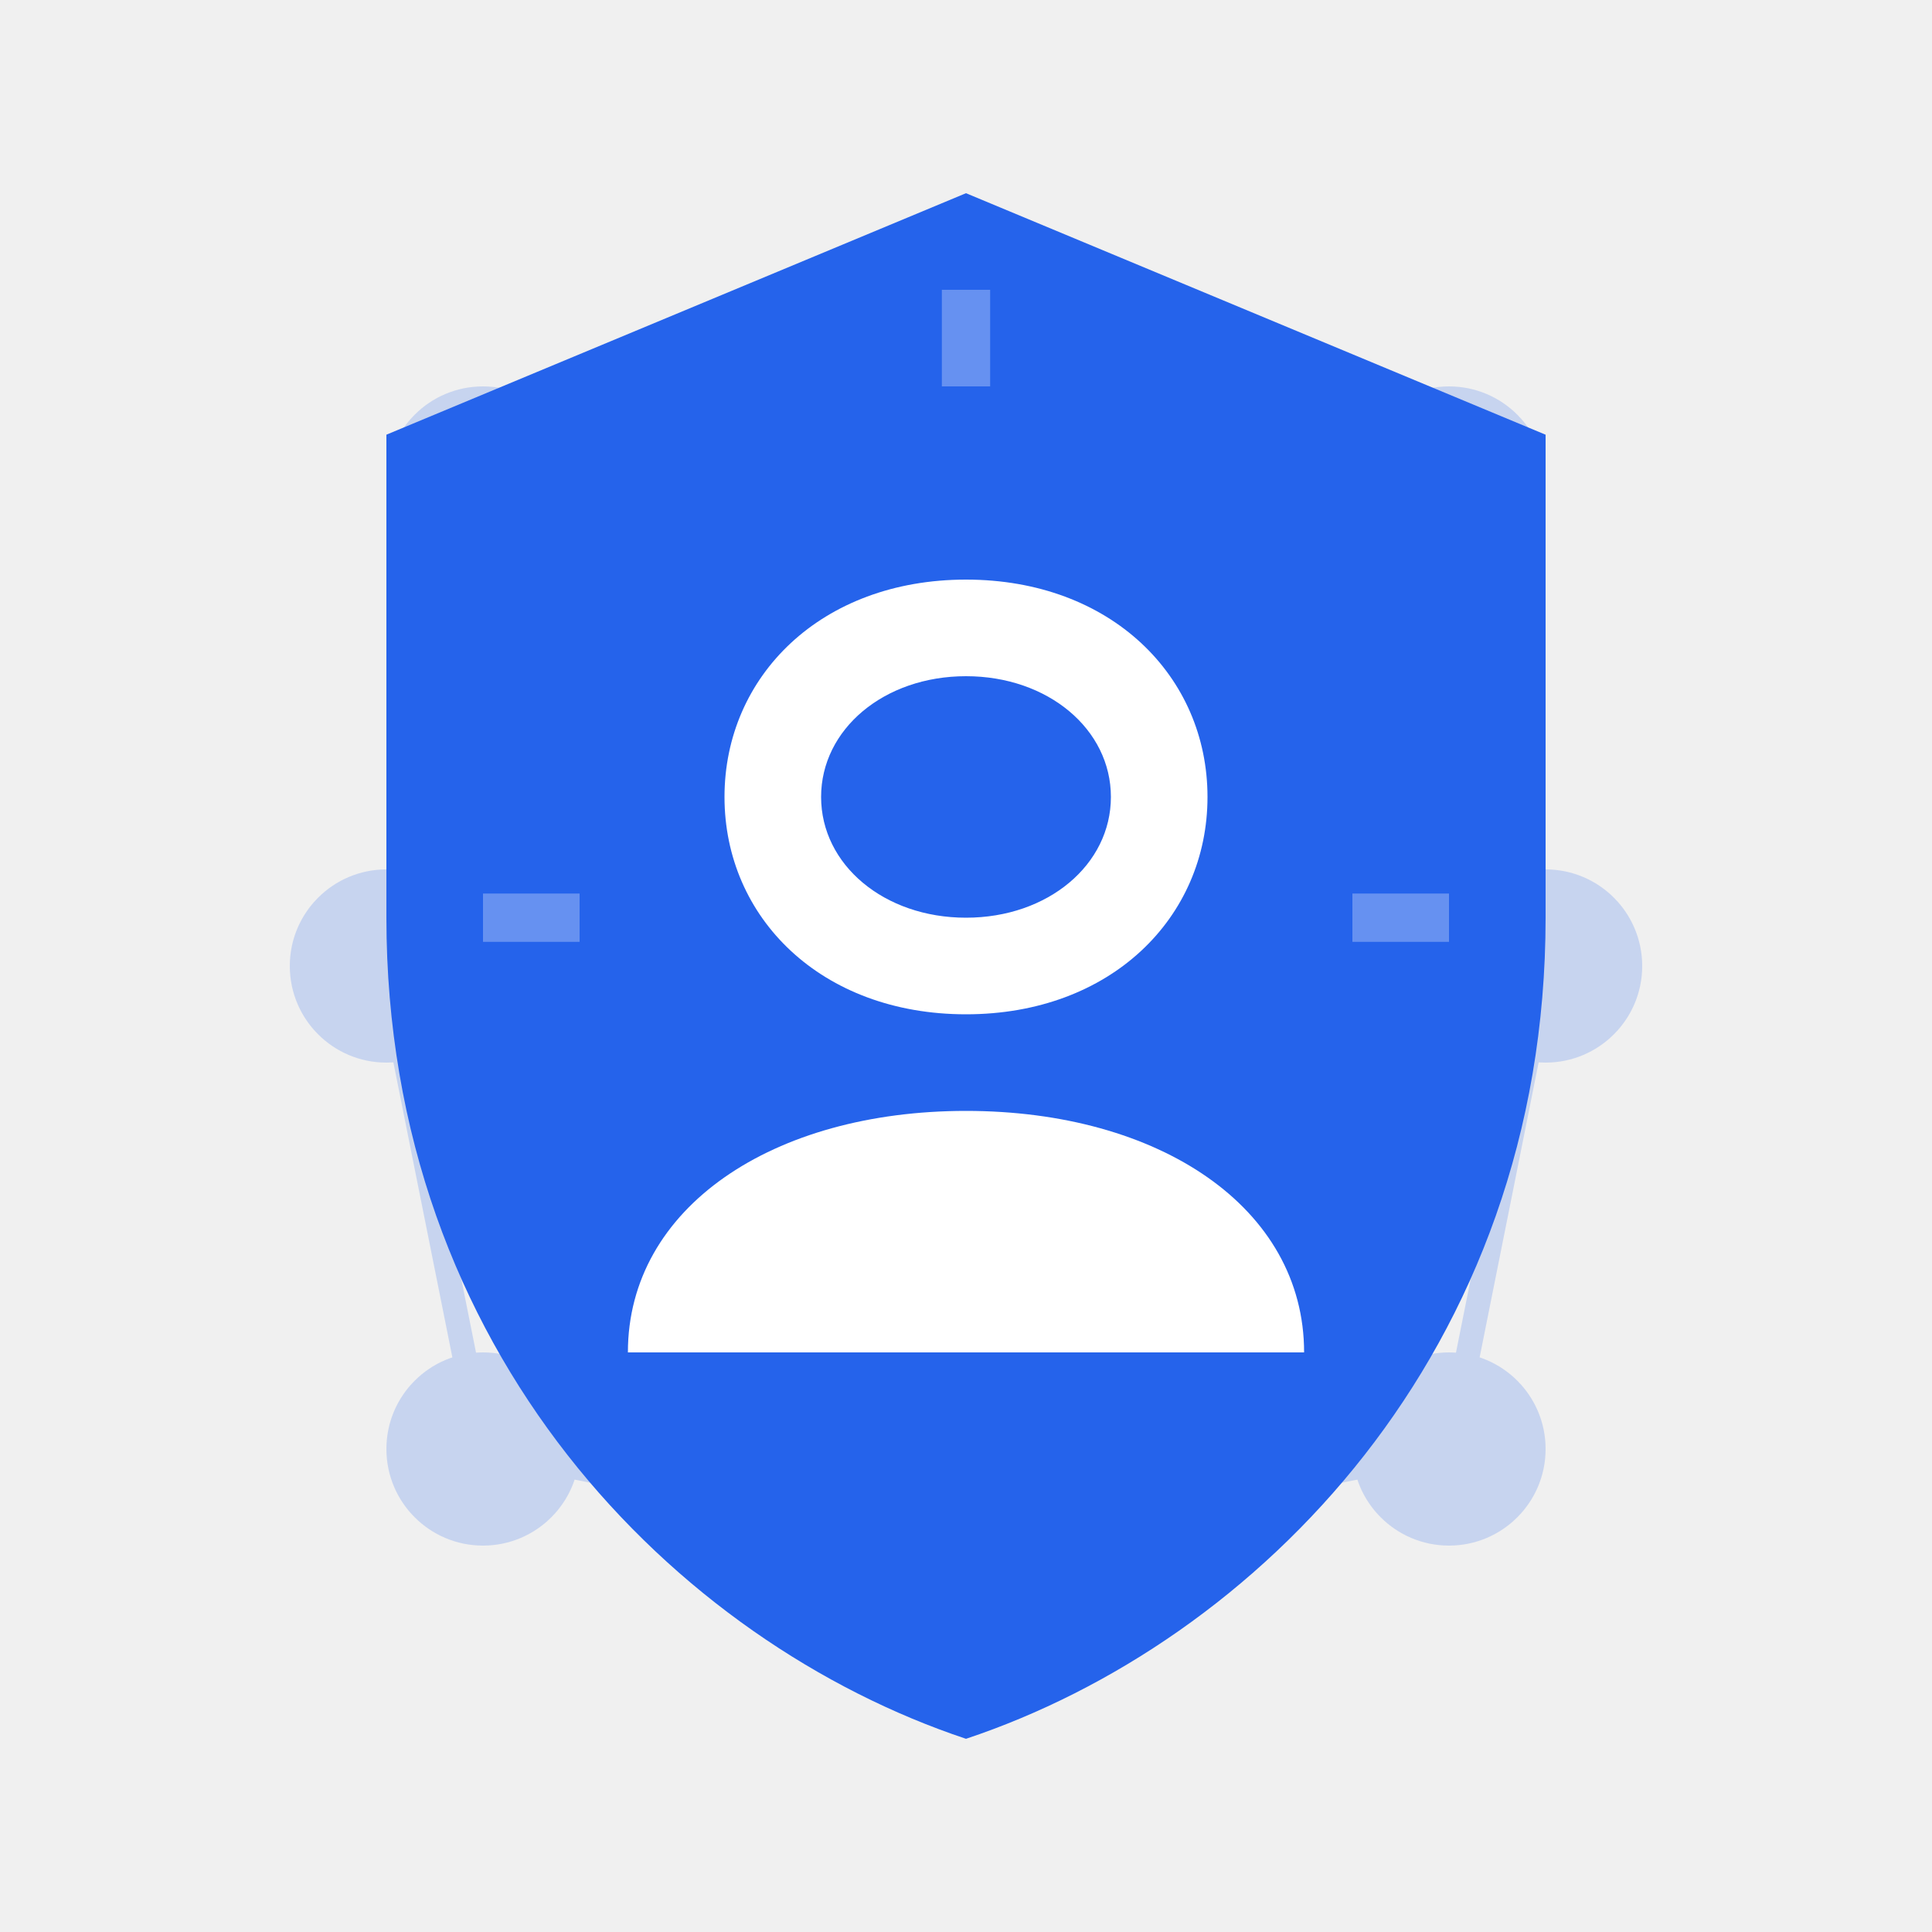
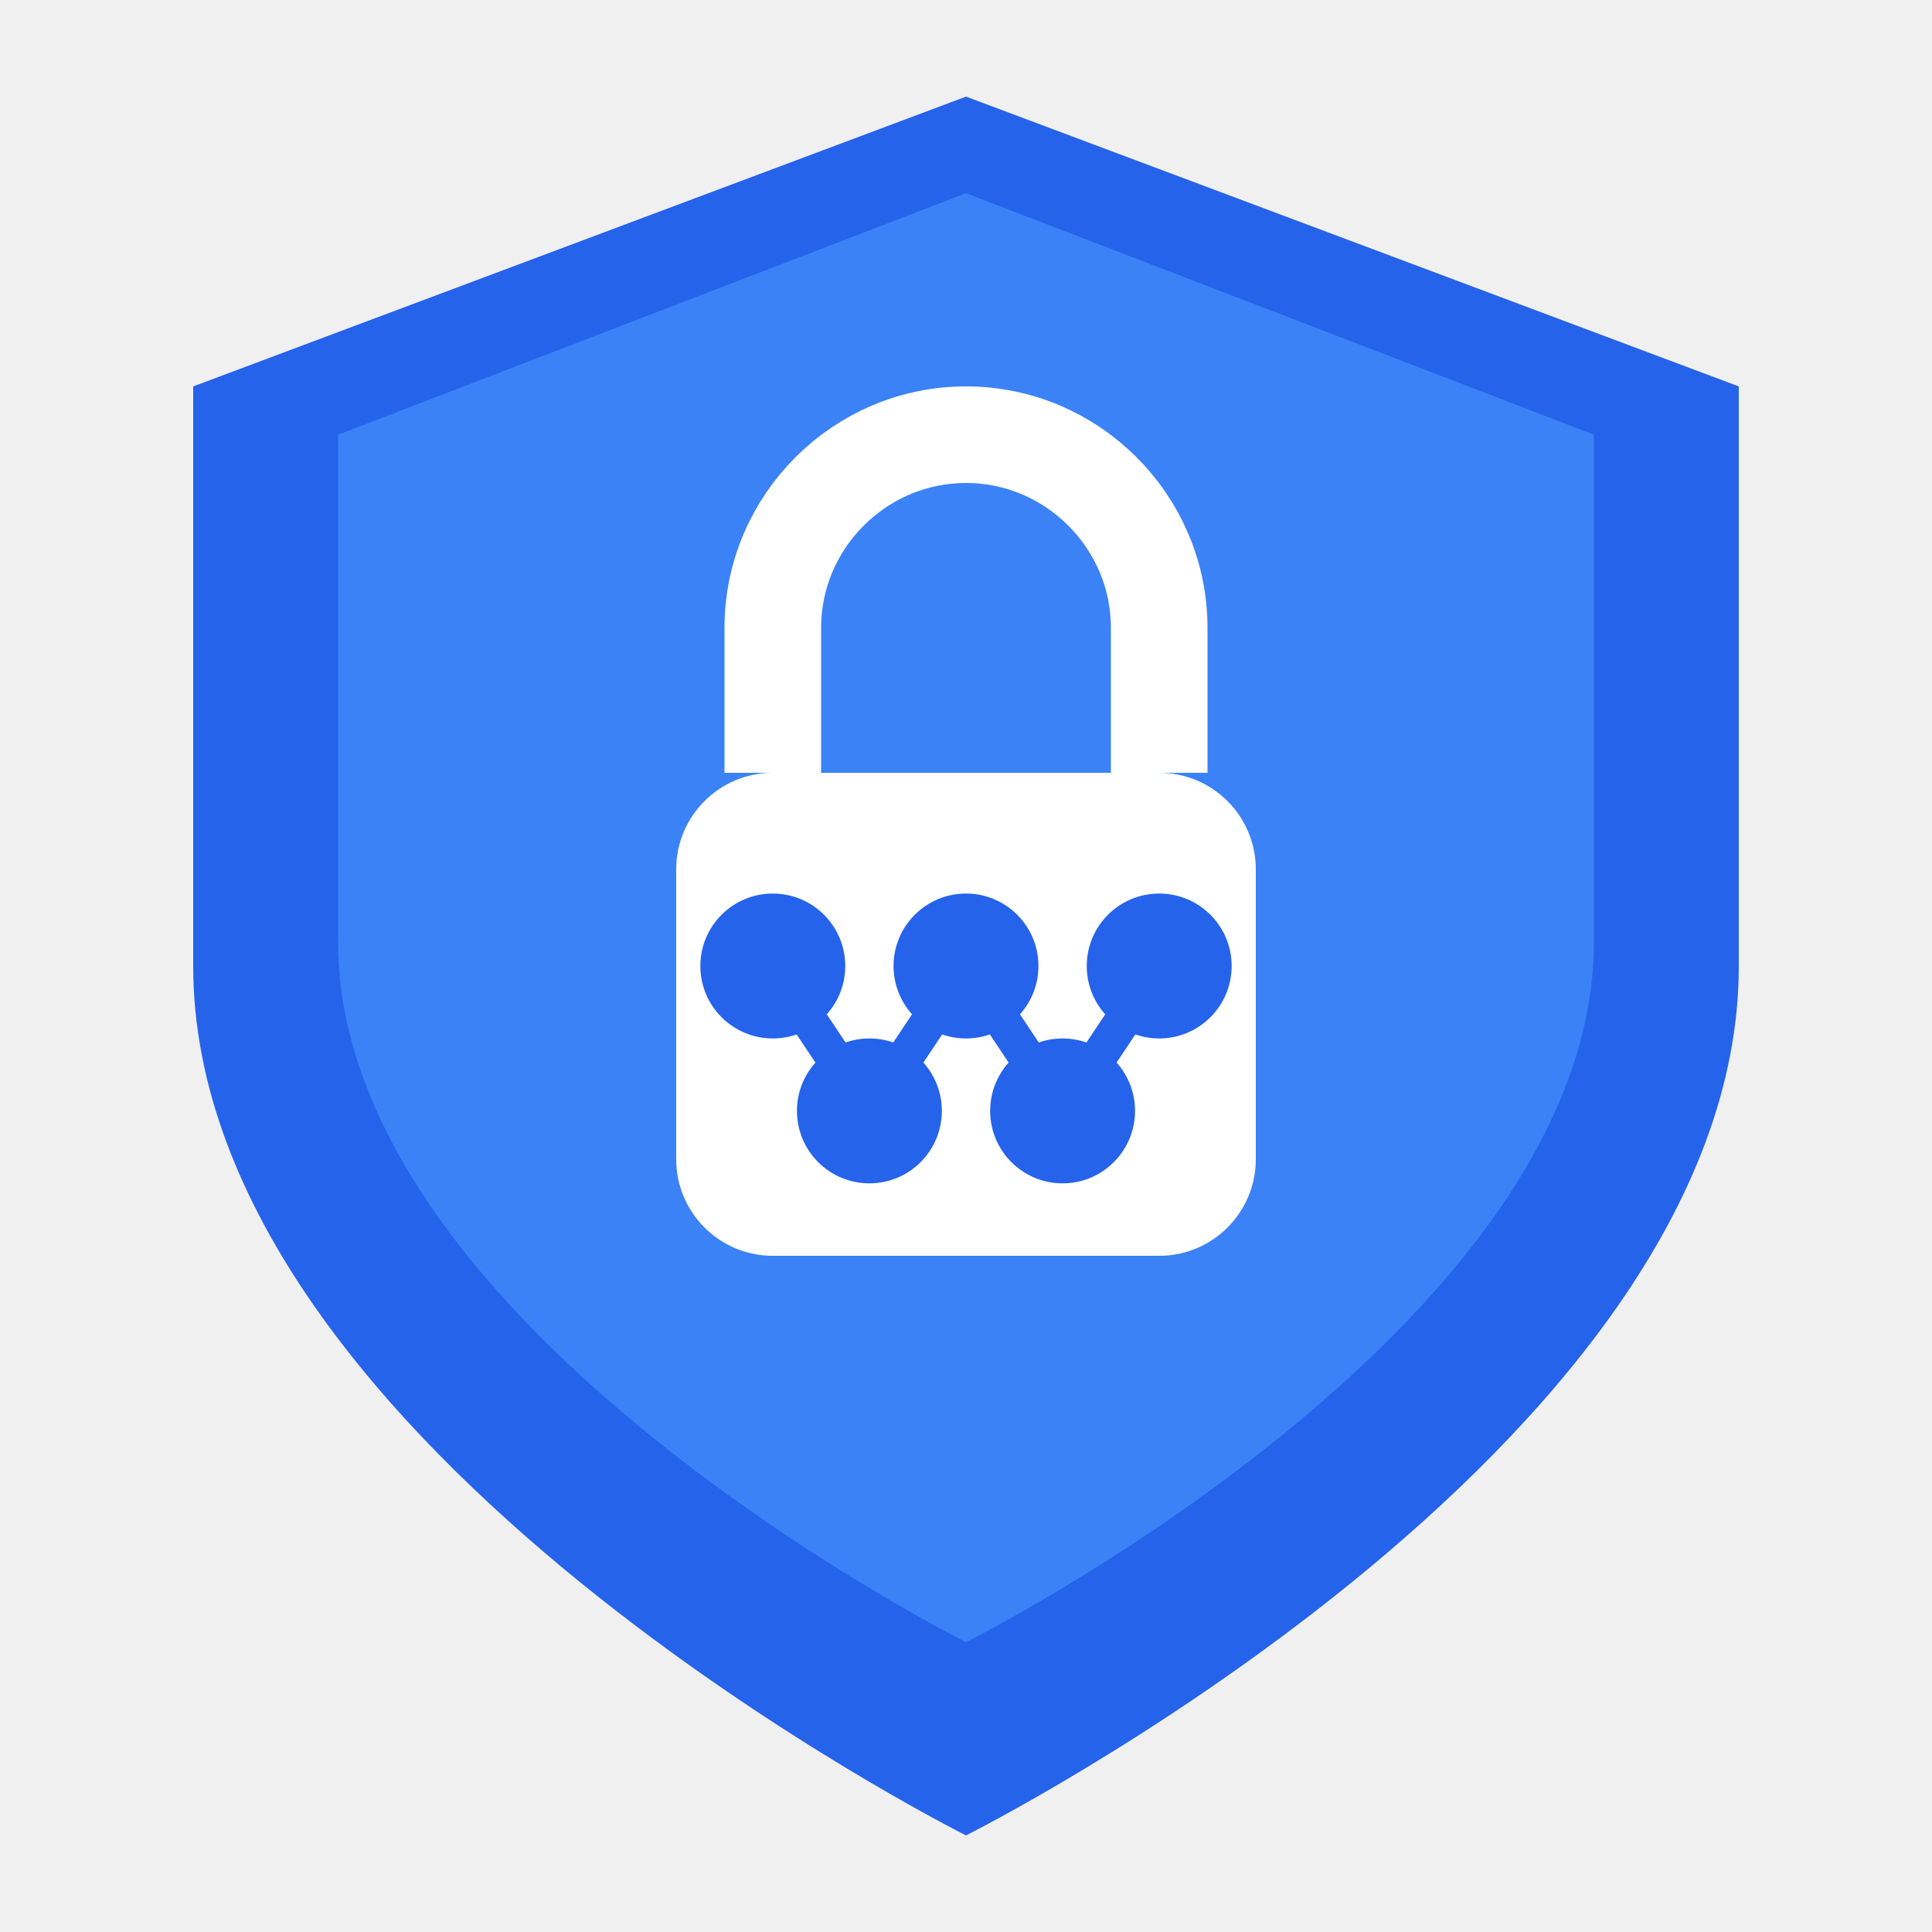
- <svg xmlns="http://www.w3.org/2000/svg" width="40" height="40" viewBox="0 0 40 40" fill="none">
-   <g opacity="0.2">
-     <circle cx="10" cy="10" r="2" fill="#2563EB" />
-     <circle cx="20" cy="8" r="2" fill="#2563EB" />
-     <circle cx="30" cy="10" r="2" fill="#2563EB" />
-     <circle cx="8" cy="20" r="2" fill="#2563EB" />
-     <circle cx="32" cy="20" r="2" fill="#2563EB" />
-     <circle cx="10" cy="30" r="2" fill="#2563EB" />
-     <circle cx="20" cy="32" r="2" fill="#2563EB" />
-     <circle cx="30" cy="30" r="2" fill="#2563EB" />
-     <path d="M10 10L20 8M20 8L30 10M8 20L10 10M32 20L30 10M10 30L8 20M30 30L32 20M20 32L10 30M20 32L30 30" stroke="#2563EB" stroke-width="0.5" />
-   </g>
-   <path d="M20 4L8 9V19C8 28 14 34 20 36C26 34 32 28 32 19V9L20 4Z" fill="#2563EB" />
-   <path d="M20 12C17 12 15 14 15 16.5C15 19 17 21 20 21C23 21 25 19 25 16.5C25 14 23 12 20 12ZM20 19C18.3 19 17 17.9 17 16.5C17 15.1 18.3 14 20 14C21.7 14 23 15.1 23 16.5C23 17.9 21.7 19 20 19Z" fill="white" />
-   <path d="M20 23C16 23 13 25 13 28H27C27 25 24 23 20 23Z" fill="white" />
-   <g opacity="0.3">
-     <path d="M12 19H10M28 19H30M20 8V6" stroke="white" stroke-width="1" />
-   </g>
+ <svg xmlns="http://www.w3.org/2000/svg" width="40" height="40" viewBox="0 0 40 40">
+   <path d="M20 2L4 8V20C4 30 20 38 20 38C20 38 36 30 36 20V8L20 2Z" fill="#2563eb" />
+   <path d="M20 4L7 9V19.5C7 27.5 20 34 20 34C20 34 33 27.5 33 19.5V9L20 4Z" fill="#3b82f6" />
+   <rect x="14" y="16" width="12" height="10" rx="2" fill="#ffffff" />
+   <path d="M16 16V13C16 10.8 17.8 9 20 9C22.2 9 24 10.8 24 13V16" stroke="#ffffff" stroke-width="2" fill="none" />
+   <circle cx="16" cy="20" r="1.5" fill="#2563eb" />
+   <circle cx="20" cy="20" r="1.5" fill="#2563eb" />
+   <circle cx="24" cy="20" r="1.5" fill="#2563eb" />
+   <circle cx="18" cy="23" r="1.5" fill="#2563eb" />
+   <circle cx="22" cy="23" r="1.5" fill="#2563eb" />
+   <path d="M16 20L18 23M20 20L18 23M20 20L22 23M24 20L22 23" stroke="#2563eb" stroke-width="0.75" />
</svg>
